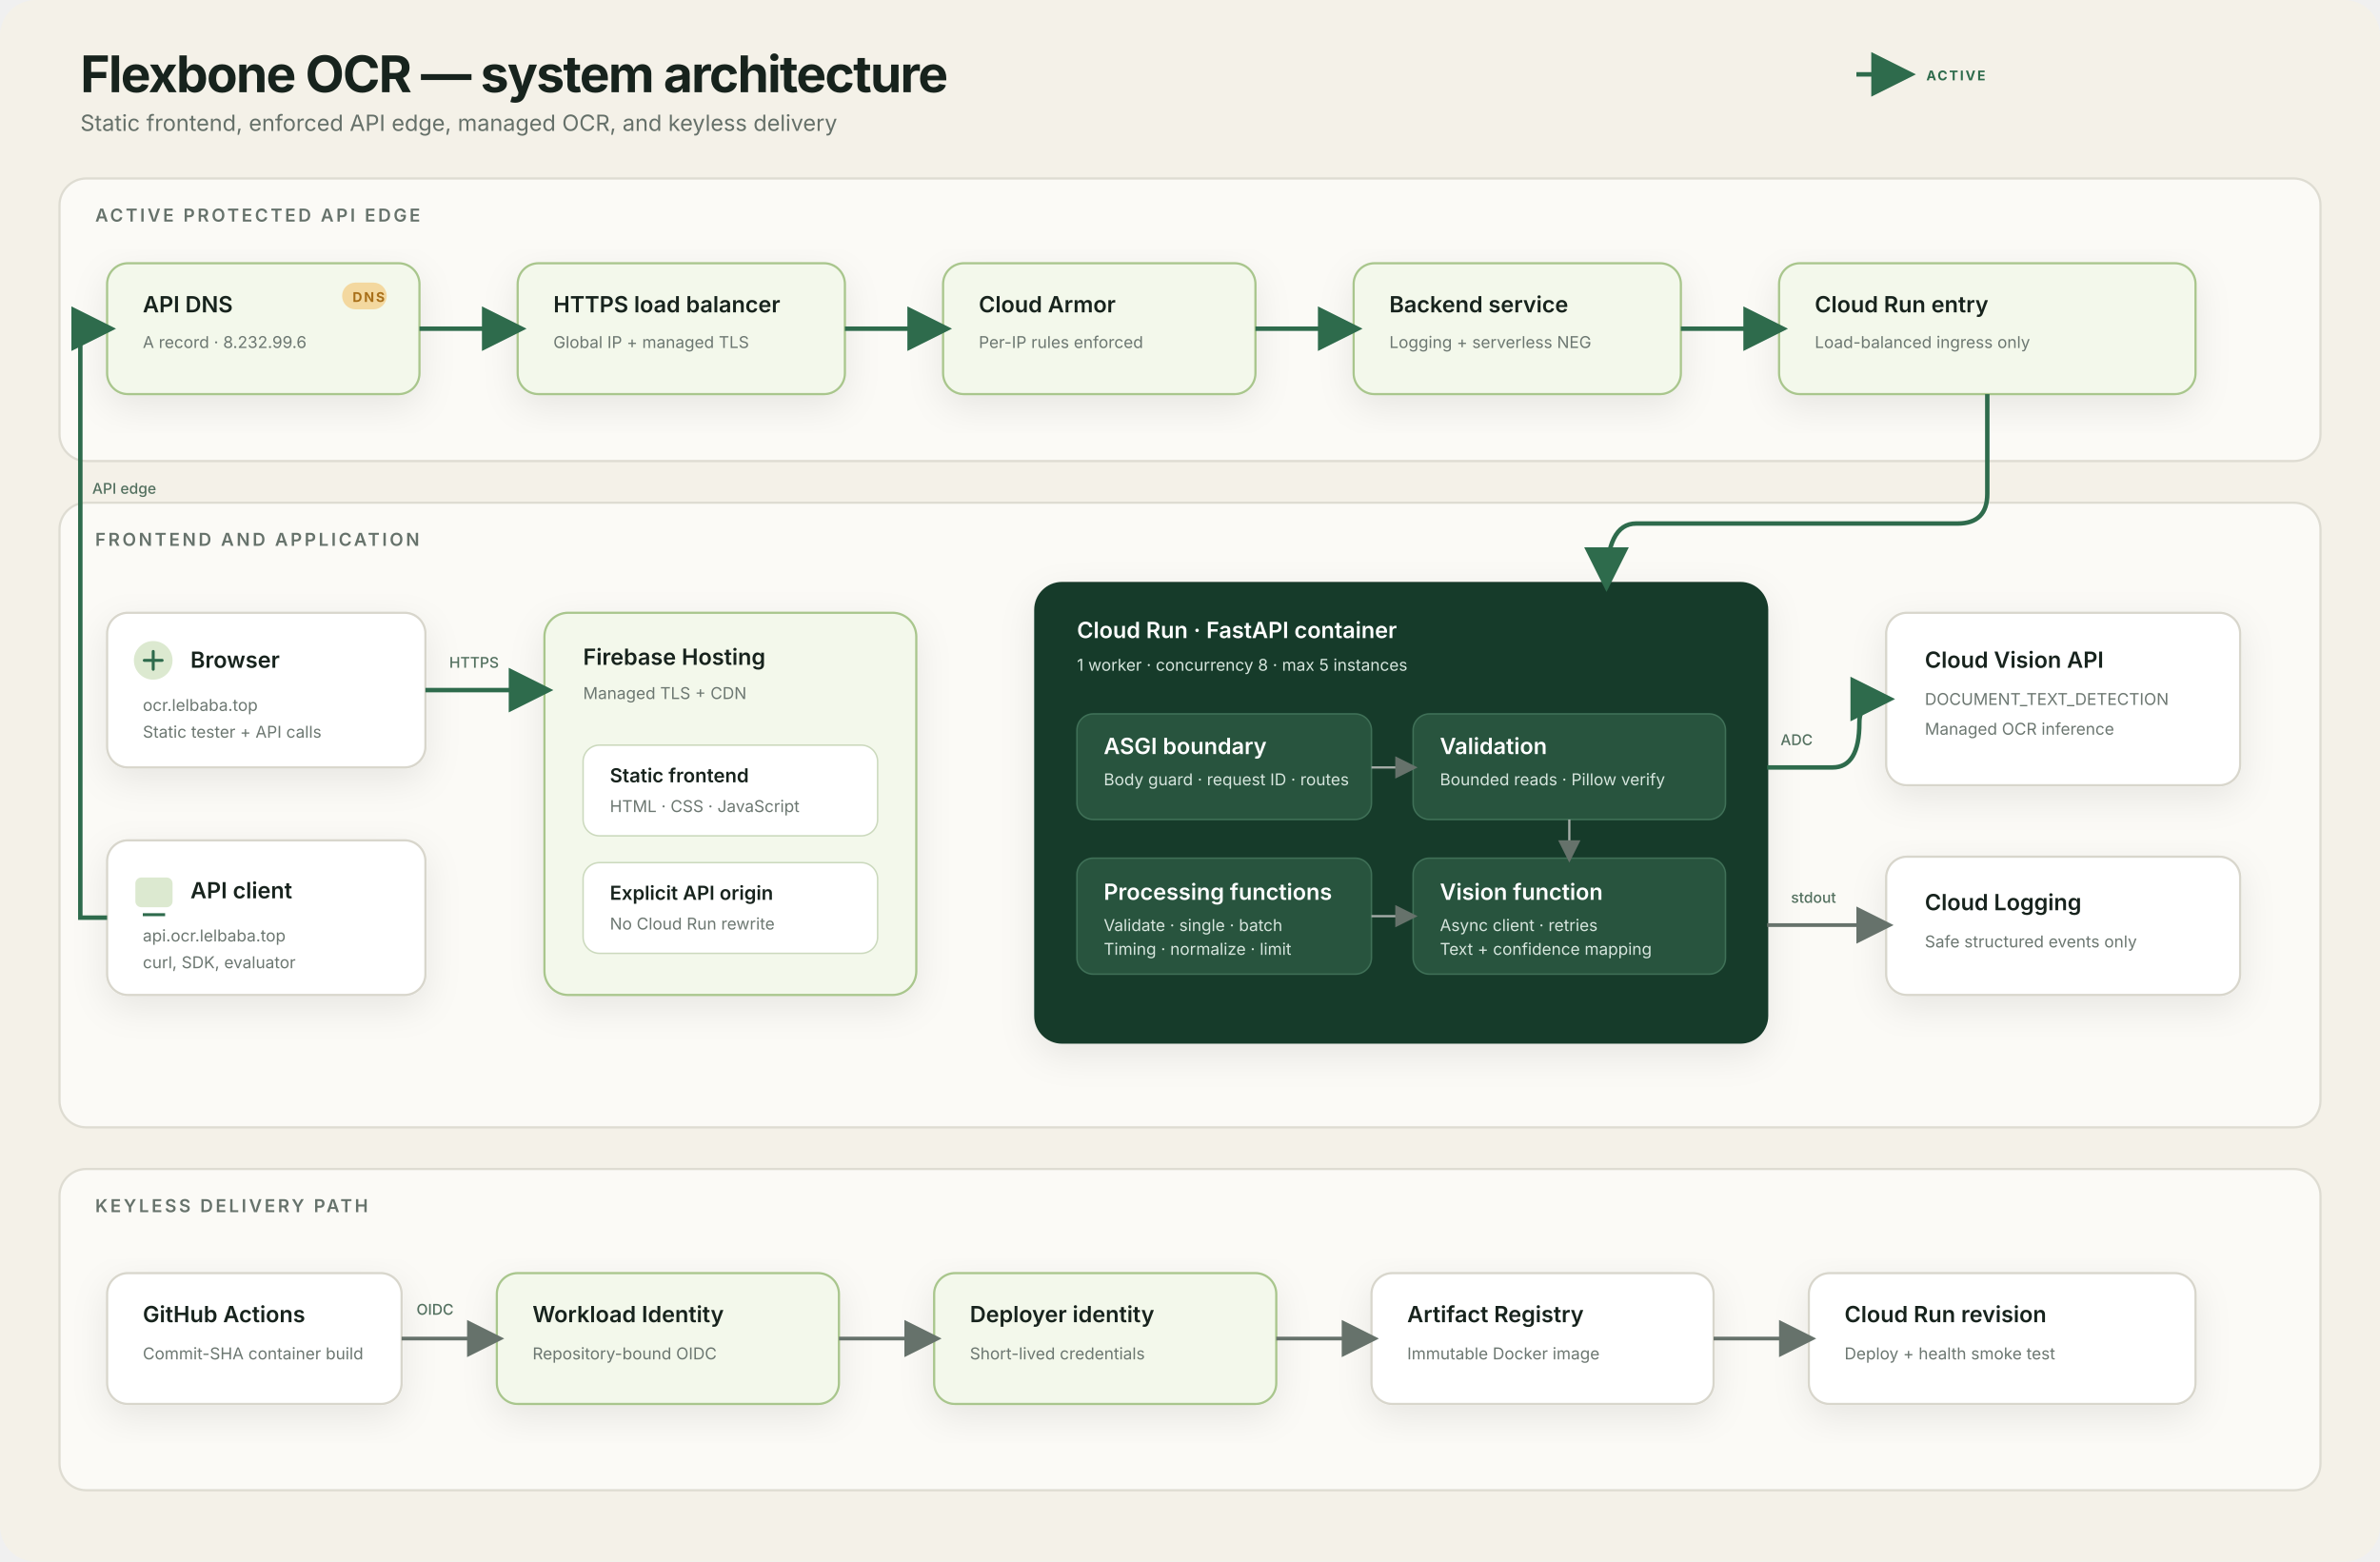
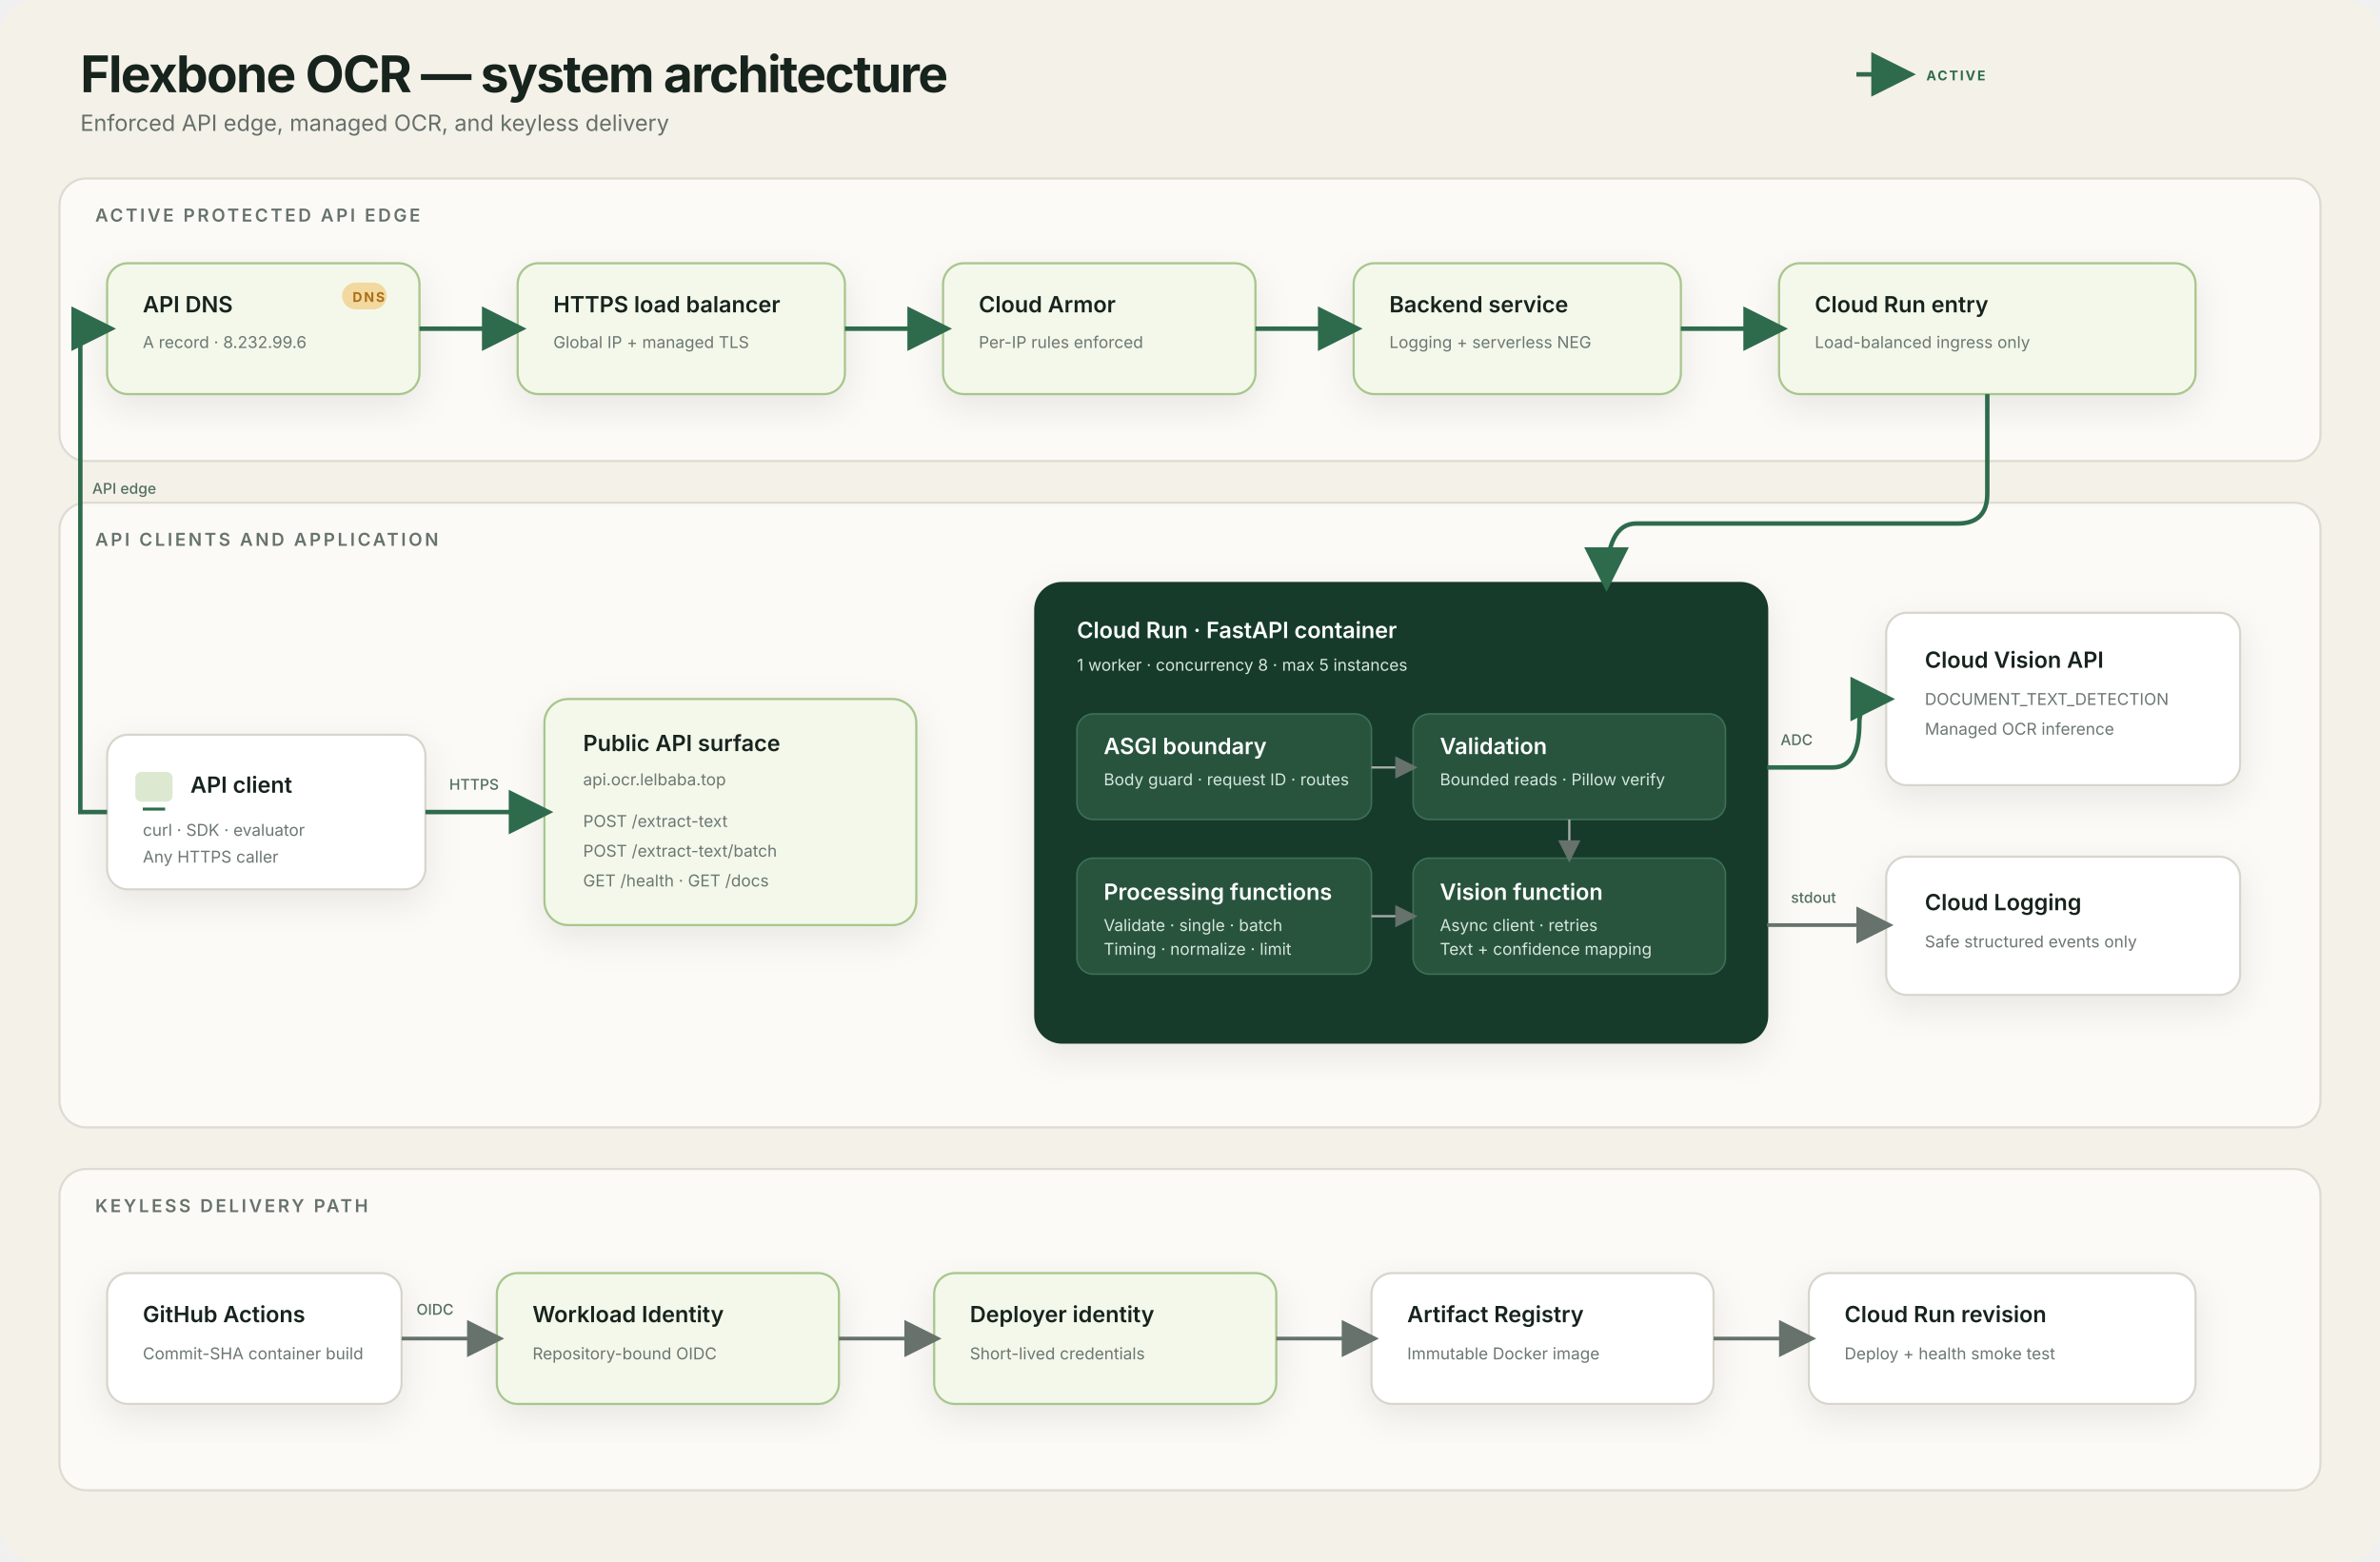
<svg xmlns="http://www.w3.org/2000/svg" width="1600" height="1050" viewBox="0 0 1600 1050" role="img" aria-labelledby="title desc">
  <defs>
    <filter id="shadow" x="-20%" y="-20%" width="140%" height="150%">
      <feDropShadow dx="0" dy="8" stdDeviation="12" flood-color="#17231d" flood-opacity="0.08" />
    </filter>
    <marker id="arrow-green" markerWidth="10" markerHeight="10" refX="8" refY="5" orient="auto" markerUnits="strokeWidth">
      <path d="M0 0 10 5 0 10z" fill="#2e6b4c" />
    </marker>
    <marker id="arrow-amber" markerWidth="10" markerHeight="10" refX="8" refY="5" orient="auto" markerUnits="strokeWidth">
      <path d="M0 0 10 5 0 10z" fill="#b47a21" />
    </marker>
    <marker id="arrow-slate" markerWidth="10" markerHeight="10" refX="8" refY="5" orient="auto" markerUnits="strokeWidth">
      <path d="M0 0 10 5 0 10z" fill="#66726b" />
    </marker>
    <style>
      .title{font:700 34px Inter,Arial,sans-serif;fill:#17231d;letter-spacing:-1px}.subtitle{font:400 15px Inter,Arial,sans-serif;fill:#657069}.zone{fill:#fbfaf6;stroke:#dedcd2;stroke-width:1.5}.zone-title{font:600 12px Inter,Arial,sans-serif;fill:#66726b;letter-spacing:1.7px}.card{fill:#fff;stroke:#d8d6cc;stroke-width:1.5;filter:url(#shadow)}.card-green{fill:#f3f8eb;stroke:#a9c68d;stroke-width:1.5;filter:url(#shadow)}.card-amber{fill:#fff8e9;stroke:#d7ae68;stroke-width:1.5;filter:url(#shadow)}.card-dark{fill:#193b2c;stroke:#193b2c;stroke-width:1.5;filter:url(#shadow)}.label{font:600 15px Inter,Arial,sans-serif;fill:#17231d}.label-sm{font:600 13px Inter,Arial,sans-serif;fill:#17231d}.label-light{font:600 15px Inter,Arial,sans-serif;fill:#fff}.meta{font:400 11px Inter,Arial,sans-serif;fill:#6c7771}.meta-light{font:400 11px Inter,Arial,sans-serif;fill:#d6e5dd}.badge{font:700 9px Inter,Arial,sans-serif;letter-spacing:1.2px}.active{fill:#2e6b4c}.staged{fill:#a86f18}.line-active{fill:none;stroke:#2e6b4c;stroke-width:3;marker-end:url(#arrow-green)}.line-stage{fill:none;stroke:#b47a21;stroke-width:3;stroke-dasharray:9 8;marker-end:url(#arrow-amber)}.line-support{fill:none;stroke:#66726b;stroke-width:2.5;marker-end:url(#arrow-slate)}.line-thin{fill:none;stroke:#a6aea9;stroke-width:1.5;marker-end:url(#arrow-slate)}.path-label{font:500 10px Inter,Arial,sans-serif;fill:#53705f}.path-stage{font:500 10px Inter,Arial,sans-serif;fill:#9b671c}
    </style>
  </defs>
  <rect width="1600" height="1050" rx="24" fill="#f4f1e8" />
  <text class="title" x="54" y="62">Flexbone OCR — system architecture</text>
-   <text class="subtitle" x="54" y="88">Static frontend, enforced API edge, managed OCR, and keyless delivery</text>
+   <text class="subtitle" x="54" y="88">Enforced API edge, managed OCR, and keyless delivery</text>
  <g transform="translate(1248 50)">
    <line x1="0" y1="0" x2="34" y2="0" class="line-active" />
    <text class="badge active" x="47" y="4">ACTIVE</text>
  </g>
  <rect class="zone" x="40" y="120" width="1520" height="190" rx="18" />
  <text class="zone-title" x="64" y="149">ACTIVE PROTECTED API EDGE</text>
  <rect class="card-green" x="72" y="177" width="210" height="88" rx="14" />
  <text class="label" x="96" y="210">API DNS</text>
  <text class="meta" x="96" y="234">A record · 8.232.99.6</text>
  <rect x="230" y="190" width="30" height="18" rx="9" fill="#f3d89f" />
  <text class="badge staged" x="237" y="203">DNS</text>
  <rect class="card-green" x="348" y="177" width="220" height="88" rx="14" />
  <text class="label" x="372" y="210">HTTPS load balancer</text>
  <text class="meta" x="372" y="234">Global IP + managed TLS</text>
  <rect class="card-green" x="634" y="177" width="210" height="88" rx="14" />
  <text class="label" x="658" y="210">Cloud Armor</text>
  <text class="meta" x="658" y="234">Per-IP rules enforced</text>
  <rect class="card-green" x="910" y="177" width="220" height="88" rx="14" />
  <text class="label" x="934" y="210">Backend service</text>
  <text class="meta" x="934" y="234">Logging + serverless NEG</text>
  <rect class="card-green" x="1196" y="177" width="280" height="88" rx="14" />
  <text class="label" x="1220" y="210">Cloud Run entry</text>
  <text class="meta" x="1220" y="234">Load-balanced ingress only</text>
  <path class="line-active" d="M282 221H348" />
  <path class="line-active" d="M568 221H634" />
  <path class="line-active" d="M844 221H910" />
  <path class="line-active" d="M1130 221H1196" />
  <rect class="zone" x="40" y="338" width="1520" height="420" rx="18" />
-   <text class="zone-title" x="64" y="367">FRONTEND AND APPLICATION</text>
-   <rect class="card" x="72" y="412" width="214" height="104" rx="14" />
-   <circle cx="103" cy="444" r="13" fill="#dce9d0" />
-   <path d="M97 444h12M103 438v12" stroke="#2e6b4c" stroke-width="2" stroke-linecap="round" />
-   <text class="label" x="128" y="449">Browser</text>
-   <text class="meta" x="96" y="478">ocr.lelbaba.top</text>
-   <text class="meta" x="96" y="496">Static tester + API calls</text>
-   <rect class="card" x="72" y="565" width="214" height="104" rx="14" />
-   <rect x="91" y="590" width="25" height="20" rx="4" fill="#dce9d0" />
-   <path d="M96 615h15" stroke="#2e6b4c" stroke-width="2" />
-   <text class="label" x="128" y="604">API client</text>
-   <text class="meta" x="96" y="633">api.ocr.lelbaba.top</text>
-   <text class="meta" x="96" y="651">curl, SDK, evaluator</text>
-   <rect class="card-green" x="366" y="412" width="250" height="257" rx="16" />
-   <text class="label" x="392" y="447">Firebase Hosting</text>
-   <text class="meta" x="392" y="470">Managed TLS + CDN</text>
-   <rect x="392" y="501" width="198" height="61" rx="11" fill="#fff" stroke="#cbd9bd" />
-   <text class="label-sm" x="410" y="526">Static frontend</text>
-   <text class="meta" x="410" y="546">HTML · CSS · JavaScript</text>
-   <rect x="392" y="580" width="198" height="61" rx="11" fill="#fff" stroke="#cbd9bd" />
-   <text class="label-sm" x="410" y="605">Explicit API origin</text>
-   <text class="meta" x="410" y="625">No Cloud Run rewrite</text>
+   <text class="zone-title" x="64" y="367">API CLIENTS AND APPLICATION</text>
+   <rect class="card" x="72" y="494" width="214" height="104" rx="14" />
+   <rect x="91" y="519" width="25" height="20" rx="4" fill="#dce9d0" />
+   <path d="M96 544h15" stroke="#2e6b4c" stroke-width="2" />
+   <text class="label" x="128" y="533">API client</text>
+   <text class="meta" x="96" y="562">curl · SDK · evaluator</text>
+   <text class="meta" x="96" y="580">Any HTTPS caller</text>
+   <rect class="card-green" x="366" y="470" width="250" height="152" rx="16" />
+   <text class="label" x="392" y="505">Public API surface</text>
+   <text class="meta" x="392" y="528">api.ocr.lelbaba.top</text>
+   <text class="meta" x="392" y="556">POST /extract-text</text>
+   <text class="meta" x="392" y="576">POST /extract-text/batch</text>
+   <text class="meta" x="392" y="596">GET /health · GET /docs</text>
  <rect class="card-dark" x="696" y="392" width="492" height="309" rx="18" />
  <text class="label-light" x="724" y="429">Cloud Run · FastAPI container</text>
  <text class="meta-light" x="724" y="451">1 worker · concurrency 8 · max 5 instances</text>
  <rect x="724" y="480" width="198" height="71" rx="11" fill="#28543e" stroke="#3f7057" />
  <text class="label-light" x="742" y="507">ASGI boundary</text>
  <text class="meta-light" x="742" y="528">Body guard · request ID · routes</text>
  <rect x="950" y="480" width="210" height="71" rx="11" fill="#28543e" stroke="#3f7057" />
  <text class="label-light" x="968" y="507">Validation</text>
  <text class="meta-light" x="968" y="528">Bounded reads · Pillow verify</text>
  <rect x="724" y="577" width="198" height="78" rx="11" fill="#28543e" stroke="#3f7057" />
  <text class="label-light" x="742" y="605">Processing functions</text>
  <text class="meta-light" x="742" y="626">Validate · single · batch</text>
  <text class="meta-light" x="742" y="642">Timing · normalize · limit</text>
  <rect x="950" y="577" width="210" height="78" rx="11" fill="#28543e" stroke="#3f7057" />
  <text class="label-light" x="968" y="605">Vision function</text>
  <text class="meta-light" x="968" y="626">Async client · retries</text>
  <text class="meta-light" x="968" y="642">Text + confidence mapping</text>
  <rect class="card" x="1268" y="412" width="238" height="116" rx="14" />
  <text class="label" x="1294" y="449">Cloud Vision API</text>
  <text class="meta" x="1294" y="474">DOCUMENT_TEXT_DETECTION</text>
  <text class="meta" x="1294" y="494">Managed OCR inference</text>
  <rect class="card" x="1268" y="576" width="238" height="93" rx="14" />
  <text class="label" x="1294" y="612">Cloud Logging</text>
  <text class="meta" x="1294" y="637">Safe structured events only</text>
-   <path class="line-active" d="M286 464H366" />
-   <text class="path-label" x="302" y="449">HTTPS</text>
-   <path class="line-active" d="M72 617H54V221H72" />
+   <path class="line-active" d="M286 546H366" />
+   <text class="path-label" x="302" y="531">HTTPS</text>
+   <path class="line-active" d="M72 546H54V221H72" />
  <text class="path-label" x="62" y="332">API edge</text>
  <path class="line-active" d="M1336 265V332Q1336 352 1316 352H1100Q1080 352 1080 392" />
  <path class="line-active" d="M1188 516H1232Q1250 516 1250 486Q1250 470 1268 470" />
  <text class="path-label" x="1197" y="501">ADC</text>
  <path class="line-support" d="M1188 622H1268" />
  <text class="path-label" x="1204" y="607">stdout</text>
  <path class="line-thin" d="M922 516H950" />
  <path class="line-thin" d="M1055 551V577" />
  <path class="line-thin" d="M922 616H950" />
  <rect class="zone" x="40" y="786" width="1520" height="216" rx="18" />
  <text class="zone-title" x="64" y="815">KEYLESS DELIVERY PATH</text>
  <rect class="card" x="72" y="856" width="198" height="88" rx="14" />
  <text class="label" x="96" y="889">GitHub Actions</text>
  <text class="meta" x="96" y="914">Commit-SHA container build</text>
  <rect class="card-green" x="334" y="856" width="230" height="88" rx="14" />
  <text class="label" x="358" y="889">Workload Identity</text>
  <text class="meta" x="358" y="914">Repository-bound OIDC</text>
  <rect class="card-green" x="628" y="856" width="230" height="88" rx="14" />
  <text class="label" x="652" y="889">Deployer identity</text>
  <text class="meta" x="652" y="914">Short-lived credentials</text>
  <rect class="card" x="922" y="856" width="230" height="88" rx="14" />
  <text class="label" x="946" y="889">Artifact Registry</text>
  <text class="meta" x="946" y="914">Immutable Docker image</text>
  <rect class="card" x="1216" y="856" width="260" height="88" rx="14" />
  <text class="label" x="1240" y="889">Cloud Run revision</text>
  <text class="meta" x="1240" y="914">Deploy + health smoke test</text>
  <path class="line-support" d="M270 900H334" />
  <text class="path-label" x="280" y="884">OIDC</text>
  <path class="line-support" d="M564 900H628" />
  <path class="line-support" d="M858 900H922" />
  <path class="line-support" d="M1152 900H1216" />
</svg>
